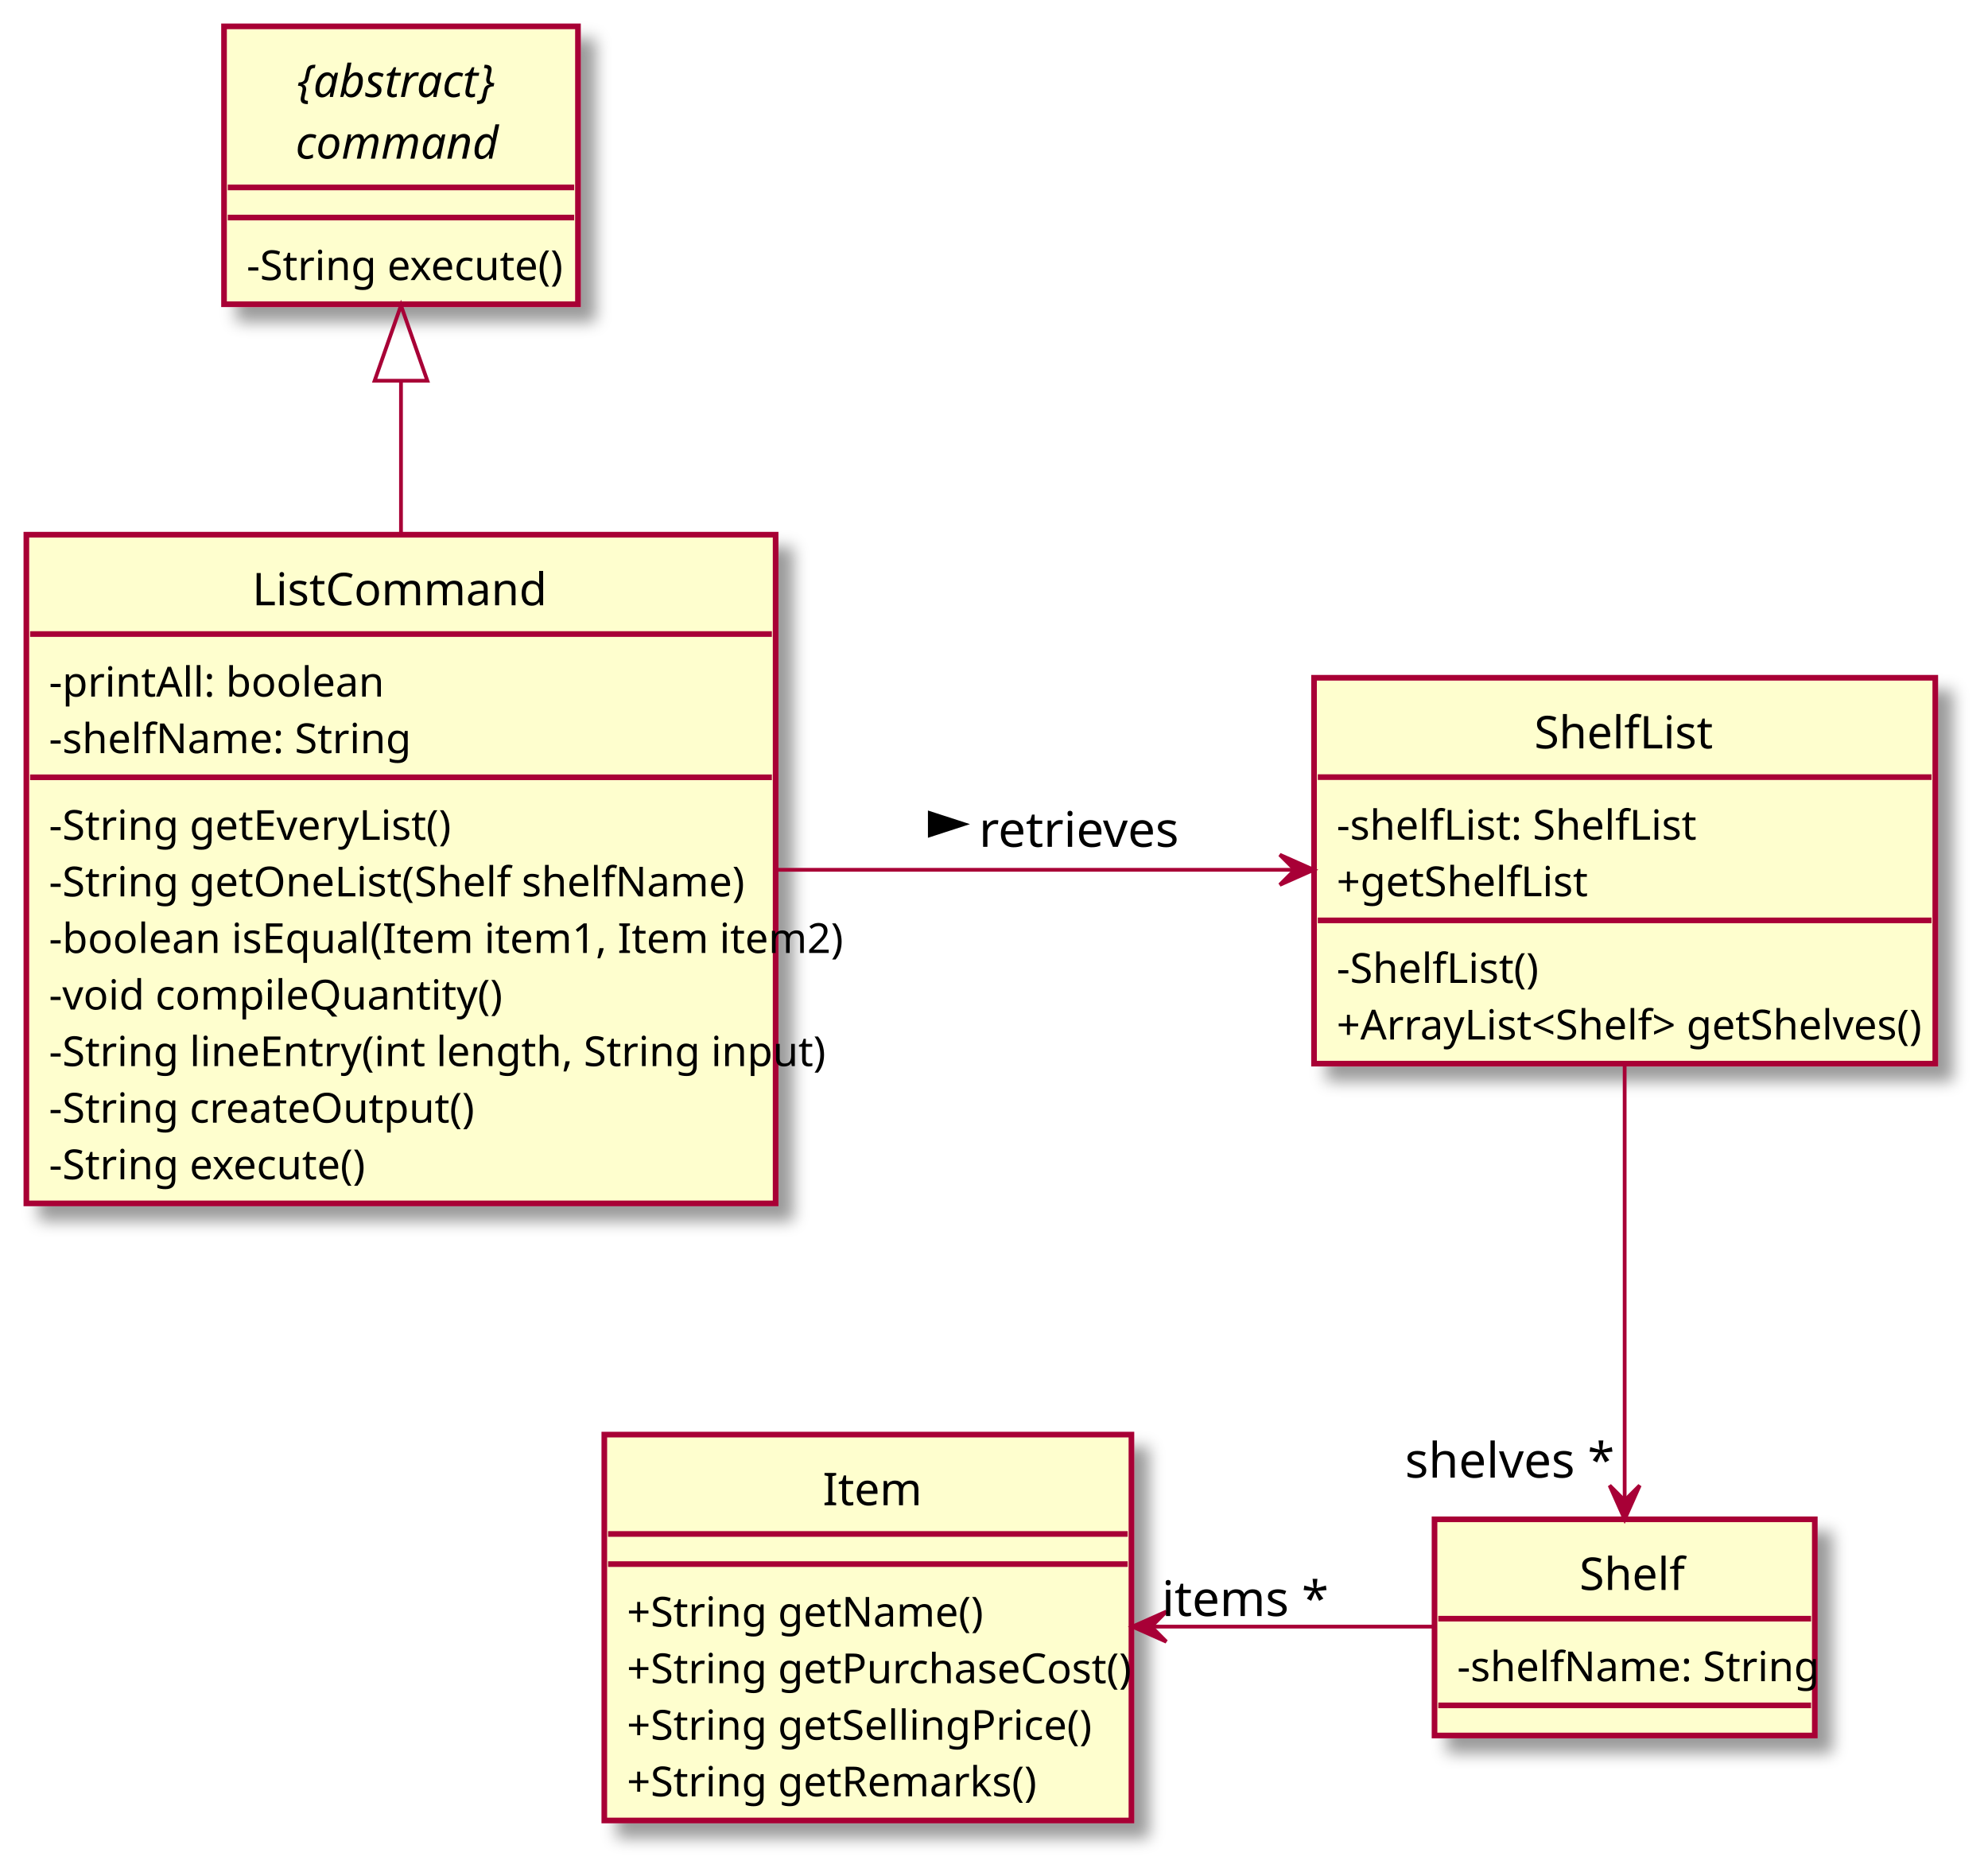
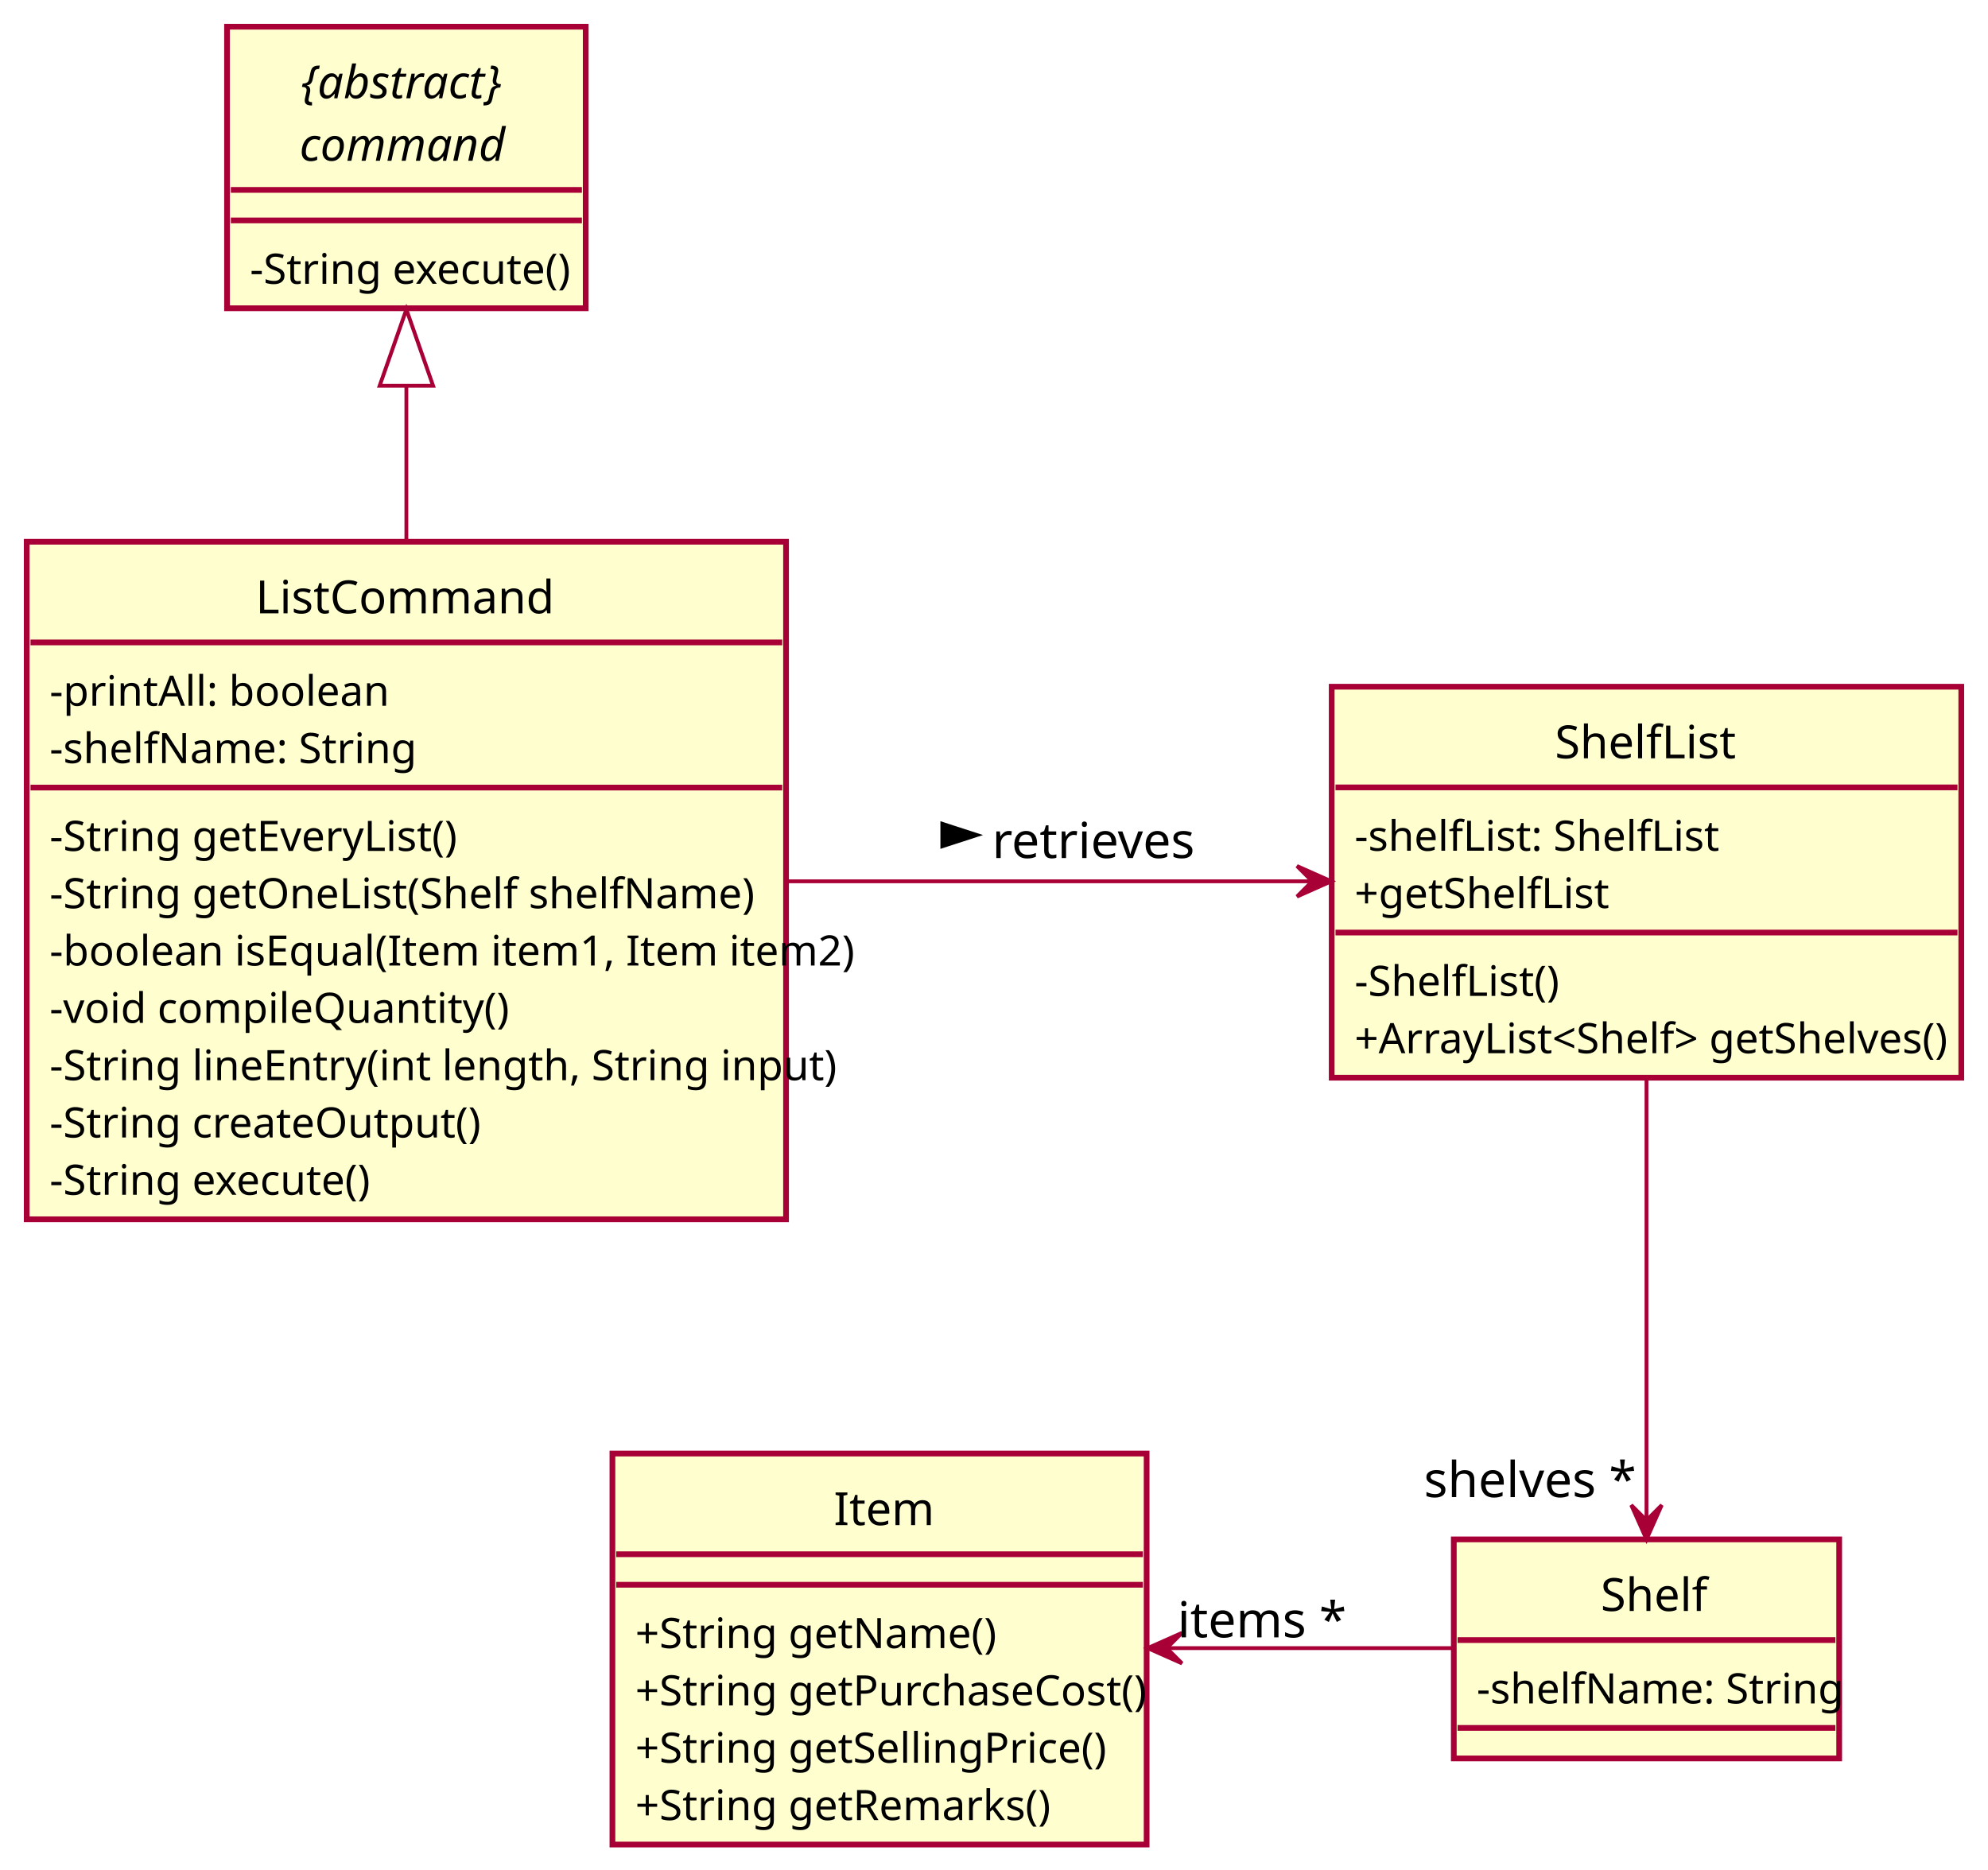
- <svg xmlns="http://www.w3.org/2000/svg" contentScriptType="application/ecmascript" contentStyleType="text/css" height="497px" preserveAspectRatio="none" style="width:528px;height:497px;background:#FFFFFF;" version="1.1" viewBox="0 0 528 497" width="528px" zoomAndPan="magnify">
-   <defs>
-     <filter height="300%" id="f1o2i087jhgxy4" width="300%" x="-1" y="-1">
-       <feGaussianBlur result="blurOut" stdDeviation="2.0" />
-       <feColorMatrix in="blurOut" result="blurOut2" type="matrix" values="0 0 0 0 0 0 0 0 0 0 0 0 0 0 0 0 0 0 .4 0" />
-       <feOffset dx="4.0" dy="4.0" in="blurOut2" result="blurOut3" />
-       <feBlend in="SourceGraphic" in2="blurOut3" mode="normal" />
-     </filter>
-   </defs>
+ <svg xmlns="http://www.w3.org/2000/svg" contentScriptType="application/ecmascript" contentStyleType="text/css" height="490px" preserveAspectRatio="none" style="width:521px;height:490px;background:#FFFFFF;" version="1.1" viewBox="0 0 521 490" width="521px" zoomAndPan="magnify">
+   <defs />
  <g>
-     <rect codeLine="7" fill="#FEFECE" filter="url(#f1o2i087jhgxy4)" height="73.8" id="Command" style="stroke:#A80036;stroke-width:1.5;" width="94" x="59.5" y="7" />
+     <rect codeLine="8" fill="#FEFECE" height="73.8" id="Command" style="stroke:#A80036;stroke-width:1.5;" width="94" x="59.5" y="7" />
    <text fill="#000000" font-family="sans-serif" font-size="12" font-style="italic" lengthAdjust="spacing" textLength="52" x="79" y="25.752">{abstract}</text>
    <text fill="#000000" font-family="sans-serif" font-size="12" font-style="italic" lengthAdjust="spacing" textLength="56" x="78.5" y="42.141">command</text>
    <line style="stroke:#A80036;stroke-width:1.5;" x1="60.5" x2="152.5" y1="49.777" y2="49.777" />
    <line style="stroke:#A80036;stroke-width:1.5;" x1="60.5" x2="152.5" y1="57.777" y2="57.777" />
    <text fill="#000000" font-family="sans-serif" font-size="11" lengthAdjust="spacing" textLength="82" x="65.5" y="74.383">-String execute()</text>
-     <rect codeLine="11" fill="#FEFECE" filter="url(#f1o2i087jhgxy4)" height="177.595" id="ListCommand" style="stroke:#A80036;stroke-width:1.5;" width="199" x="7" y="142" />
+     <rect codeLine="12" fill="#FEFECE" height="177.595" id="ListCommand" style="stroke:#A80036;stroke-width:1.5;" width="199" x="7" y="142" />
    <text fill="#000000" font-family="sans-serif" font-size="12" lengthAdjust="spacing" textLength="79" x="67" y="160.752">ListCommand</text>
    <line style="stroke:#A80036;stroke-width:1.5;" x1="8" x2="205" y1="168.389" y2="168.389" />
    <text fill="#000000" font-family="sans-serif" font-size="11" lengthAdjust="spacing" textLength="81" x="13" y="184.995">-printAll: boolean</text>
    <text fill="#000000" font-family="sans-serif" font-size="11" lengthAdjust="spacing" textLength="89" x="13" y="200.018">-shelfName: String</text>
    <line style="stroke:#A80036;stroke-width:1.5;" x1="8" x2="205" y1="206.435" y2="206.435" />
    <text fill="#000000" font-family="sans-serif" font-size="11" lengthAdjust="spacing" textLength="103" x="13" y="223.041">-String getEveryList()</text>
    <text fill="#000000" font-family="sans-serif" font-size="11" lengthAdjust="spacing" textLength="174" x="13" y="238.064">-String getOneList(Shelf shelfName)</text>
    <text fill="#000000" font-family="sans-serif" font-size="11" lengthAdjust="spacing" textLength="187" x="13" y="253.086">-boolean isEqual(Item item1, Item item2)</text>
    <text fill="#000000" font-family="sans-serif" font-size="11" lengthAdjust="spacing" textLength="111" x="13" y="268.109">-void compileQuantity()</text>
    <text fill="#000000" font-family="sans-serif" font-size="11" lengthAdjust="spacing" textLength="187" x="13" y="283.132">-String lineEntry(int length, String input)</text>
    <text fill="#000000" font-family="sans-serif" font-size="11" lengthAdjust="spacing" textLength="106" x="13" y="298.155">-String createOutput()</text>
    <text fill="#000000" font-family="sans-serif" font-size="11" lengthAdjust="spacing" textLength="82" x="13" y="313.178">-String execute()</text>
-     <rect codeLine="23" fill="#FEFECE" filter="url(#f1o2i087jhgxy4)" height="102.481" id="Item" style="stroke:#A80036;stroke-width:1.5;" width="140" x="160.5" y="381" />
+     <rect codeLine="24" fill="#FEFECE" height="102.481" id="Item" style="stroke:#A80036;stroke-width:1.5;" width="140" x="160.5" y="381" />
    <text fill="#000000" font-family="sans-serif" font-size="12" lengthAdjust="spacing" textLength="24" x="218.5" y="399.752">Item</text>
    <line style="stroke:#A80036;stroke-width:1.5;" x1="161.5" x2="299.5" y1="407.389" y2="407.389" />
    <line style="stroke:#A80036;stroke-width:1.5;" x1="161.5" x2="299.5" y1="415.389" y2="415.389" />
    <text fill="#000000" font-family="sans-serif" font-size="11" lengthAdjust="spacing" textLength="87" x="166.5" y="431.995">+String getName()</text>
    <text fill="#000000" font-family="sans-serif" font-size="11" lengthAdjust="spacing" textLength="128" x="166.5" y="447.018">+String getPurchaseCost()</text>
    <text fill="#000000" font-family="sans-serif" font-size="11" lengthAdjust="spacing" textLength="115" x="166.5" y="462.041">+String getSellingPrice()</text>
    <text fill="#000000" font-family="sans-serif" font-size="11" lengthAdjust="spacing" textLength="102" x="166.5" y="477.063">+String getRemarks()</text>
-     <rect codeLine="30" fill="#FEFECE" filter="url(#f1o2i087jhgxy4)" height="102.481" id="ShelfList" style="stroke:#A80036;stroke-width:1.5;" width="165" x="349" y="180" />
+     <rect codeLine="31" fill="#FEFECE" height="102.481" id="ShelfList" style="stroke:#A80036;stroke-width:1.5;" width="165" x="349" y="180" />
    <text fill="#000000" font-family="sans-serif" font-size="12" lengthAdjust="spacing" textLength="48" x="407.5" y="198.752">ShelfList</text>
    <line style="stroke:#A80036;stroke-width:1.5;" x1="350" x2="513" y1="206.389" y2="206.389" />
    <text fill="#000000" font-family="sans-serif" font-size="11" lengthAdjust="spacing" textLength="93" x="355" y="222.995">-shelfList: ShelfList</text>
    <text fill="#000000" font-family="sans-serif" font-size="11" lengthAdjust="spacing" textLength="63" x="355" y="238.018">+getShelfList</text>
    <line style="stroke:#A80036;stroke-width:1.5;" x1="350" x2="513" y1="244.435" y2="244.435" />
    <text fill="#000000" font-family="sans-serif" font-size="11" lengthAdjust="spacing" textLength="54" x="355" y="261.041">-ShelfList()</text>
    <text fill="#000000" font-family="sans-serif" font-size="11" lengthAdjust="spacing" textLength="153" x="355" y="276.063">+ArrayList&lt;Shelf&gt; getShelves()</text>
-     <rect codeLine="37" fill="#FEFECE" filter="url(#f1o2i087jhgxy4)" height="57.412" id="Shelf" style="stroke:#A80036;stroke-width:1.5;" width="101" x="381" y="403.5" />
+     <rect codeLine="38" fill="#FEFECE" height="57.412" id="Shelf" style="stroke:#A80036;stroke-width:1.5;" width="101" x="381" y="403.5" />
    <text fill="#000000" font-family="sans-serif" font-size="12" lengthAdjust="spacing" textLength="28" x="419.5" y="422.252">Shelf</text>
    <line style="stroke:#A80036;stroke-width:1.5;" x1="382" x2="481" y1="429.889" y2="429.889" />
    <text fill="#000000" font-family="sans-serif" font-size="11" lengthAdjust="spacing" textLength="89" x="387" y="446.495">-shelfName: String</text>
    <line style="stroke:#A80036;stroke-width:1.5;" x1="382" x2="481" y1="452.912" y2="452.912" />
-     <path codeLine="41" d="M106.5,101.39 C106.5,114.18 106.5,128.07 106.5,141.83 " fill="none" id="Command-backto-ListCommand" style="stroke:#A80036;stroke-width:1.0;" />
+     <path codeLine="42" d="M106.5,101.39 C106.5,114.18 106.5,128.07 106.5,141.83 " fill="none" id="Command-backto-ListCommand" style="stroke:#A80036;stroke-width:1.0;" />
    <polygon fill="none" points="99.5,101.11,106.5,81.11,113.5,101.11,99.5,101.11" style="stroke:#A80036;stroke-width:1.0;" />
-     <path codeLine="43" d="M206.22,231 C250.15,231 301.31,231 343.77,231 " fill="none" id="ListCommand-to-ShelfList" style="stroke:#A80036;stroke-width:1.0;" />
+     <path codeLine="44" d="M206.22,231 C250.15,231 301.31,231 343.77,231 " fill="none" id="ListCommand-to-ShelfList" style="stroke:#A80036;stroke-width:1.0;" />
    <polygon fill="#A80036" points="348.9,231,339.9,227,343.9,231,339.9,235,348.9,231" style="stroke:#A80036;stroke-width:1.0;" />
    <polygon fill="#000000" points="256,218.877,246.955,215.938,246.955,221.816,256,218.877" style="stroke:#000000;stroke-width:1.0;" />
    <text fill="#000000" font-family="sans-serif" font-size="13" lengthAdjust="spacing" textLength="48" x="260" y="224.898">retrieves</text>
-     <path codeLine="44" d="M431.5,282.22 C431.5,318.57 431.5,366.67 431.5,398.2 " fill="none" id="ShelfList-to-Shelf" style="stroke:#A80036;stroke-width:1.0;" />
+     <path codeLine="45" d="M431.5,282.22 C431.5,318.57 431.5,366.67 431.5,398.2 " fill="none" id="ShelfList-to-Shelf" style="stroke:#A80036;stroke-width:1.0;" />
    <polygon fill="#A80036" points="431.5,403.5,435.5,394.5,431.5,398.5,427.5,394.5,431.5,403.5" style="stroke:#A80036;stroke-width:1.0;" />
    <text fill="#000000" font-family="sans-serif" font-size="13" lengthAdjust="spacing" textLength="52" x="373.163" y="392.421">shelves *</text>
-     <path codeLine="45" d="M305.78,432 C330.84,432 355.89,432 380.94,432 " fill="none" id="Item-backto-Shelf" style="stroke:#A80036;stroke-width:1.0;" />
+     <path codeLine="46" d="M305.78,432 C330.84,432 355.89,432 380.94,432 " fill="none" id="Item-backto-Shelf" style="stroke:#A80036;stroke-width:1.0;" />
    <polygon fill="#A80036" points="300.77,432,309.77,436,305.77,432,309.77,428,300.77,432" style="stroke:#A80036;stroke-width:1.0;" />
    <text fill="#000000" font-family="sans-serif" font-size="13" lengthAdjust="spacing" textLength="41" x="308.57" y="429.179">items *</text>
  </g>
</svg>
